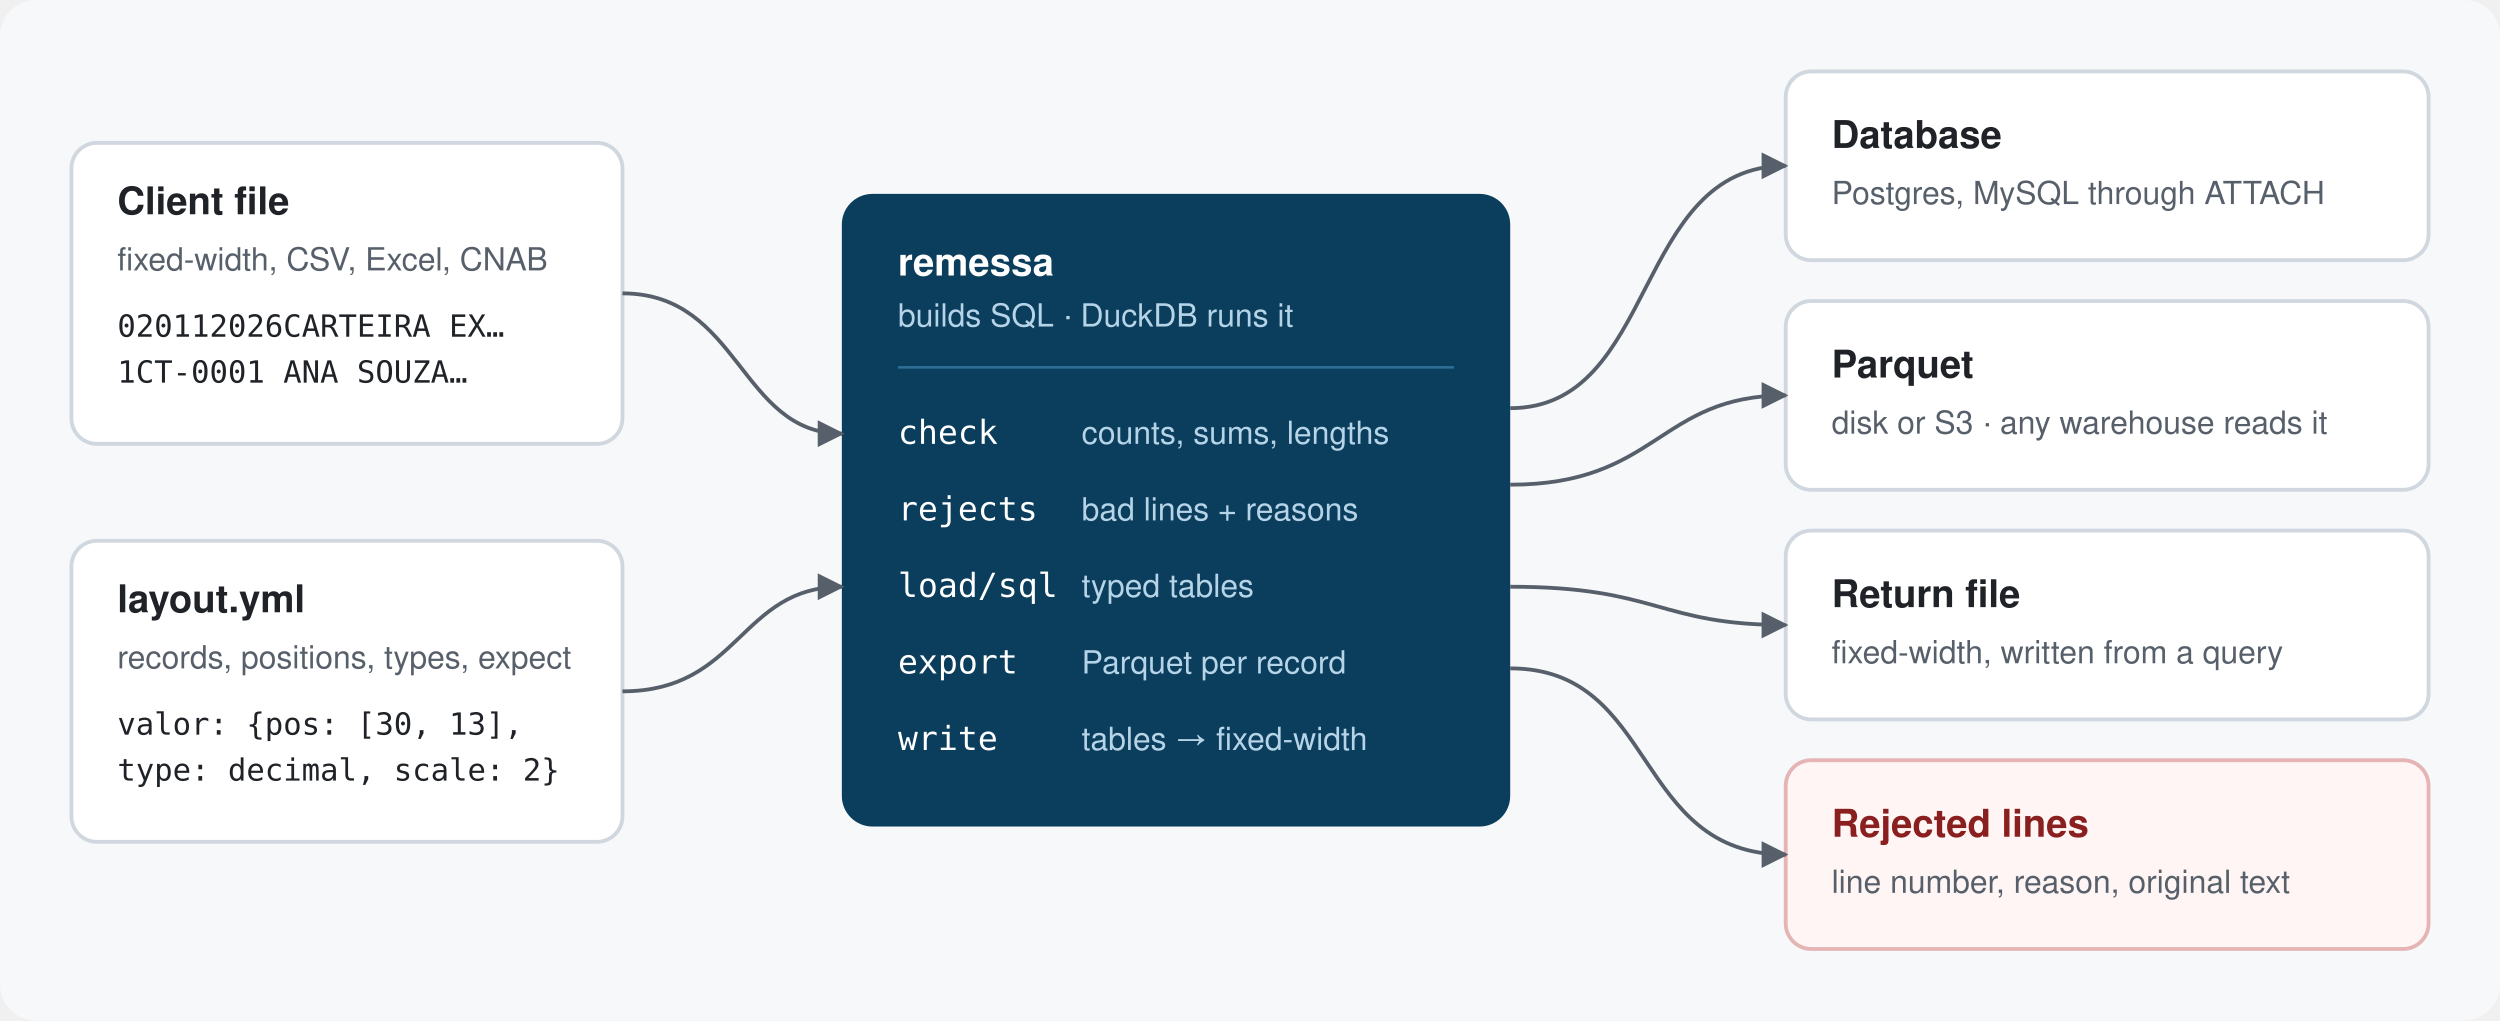
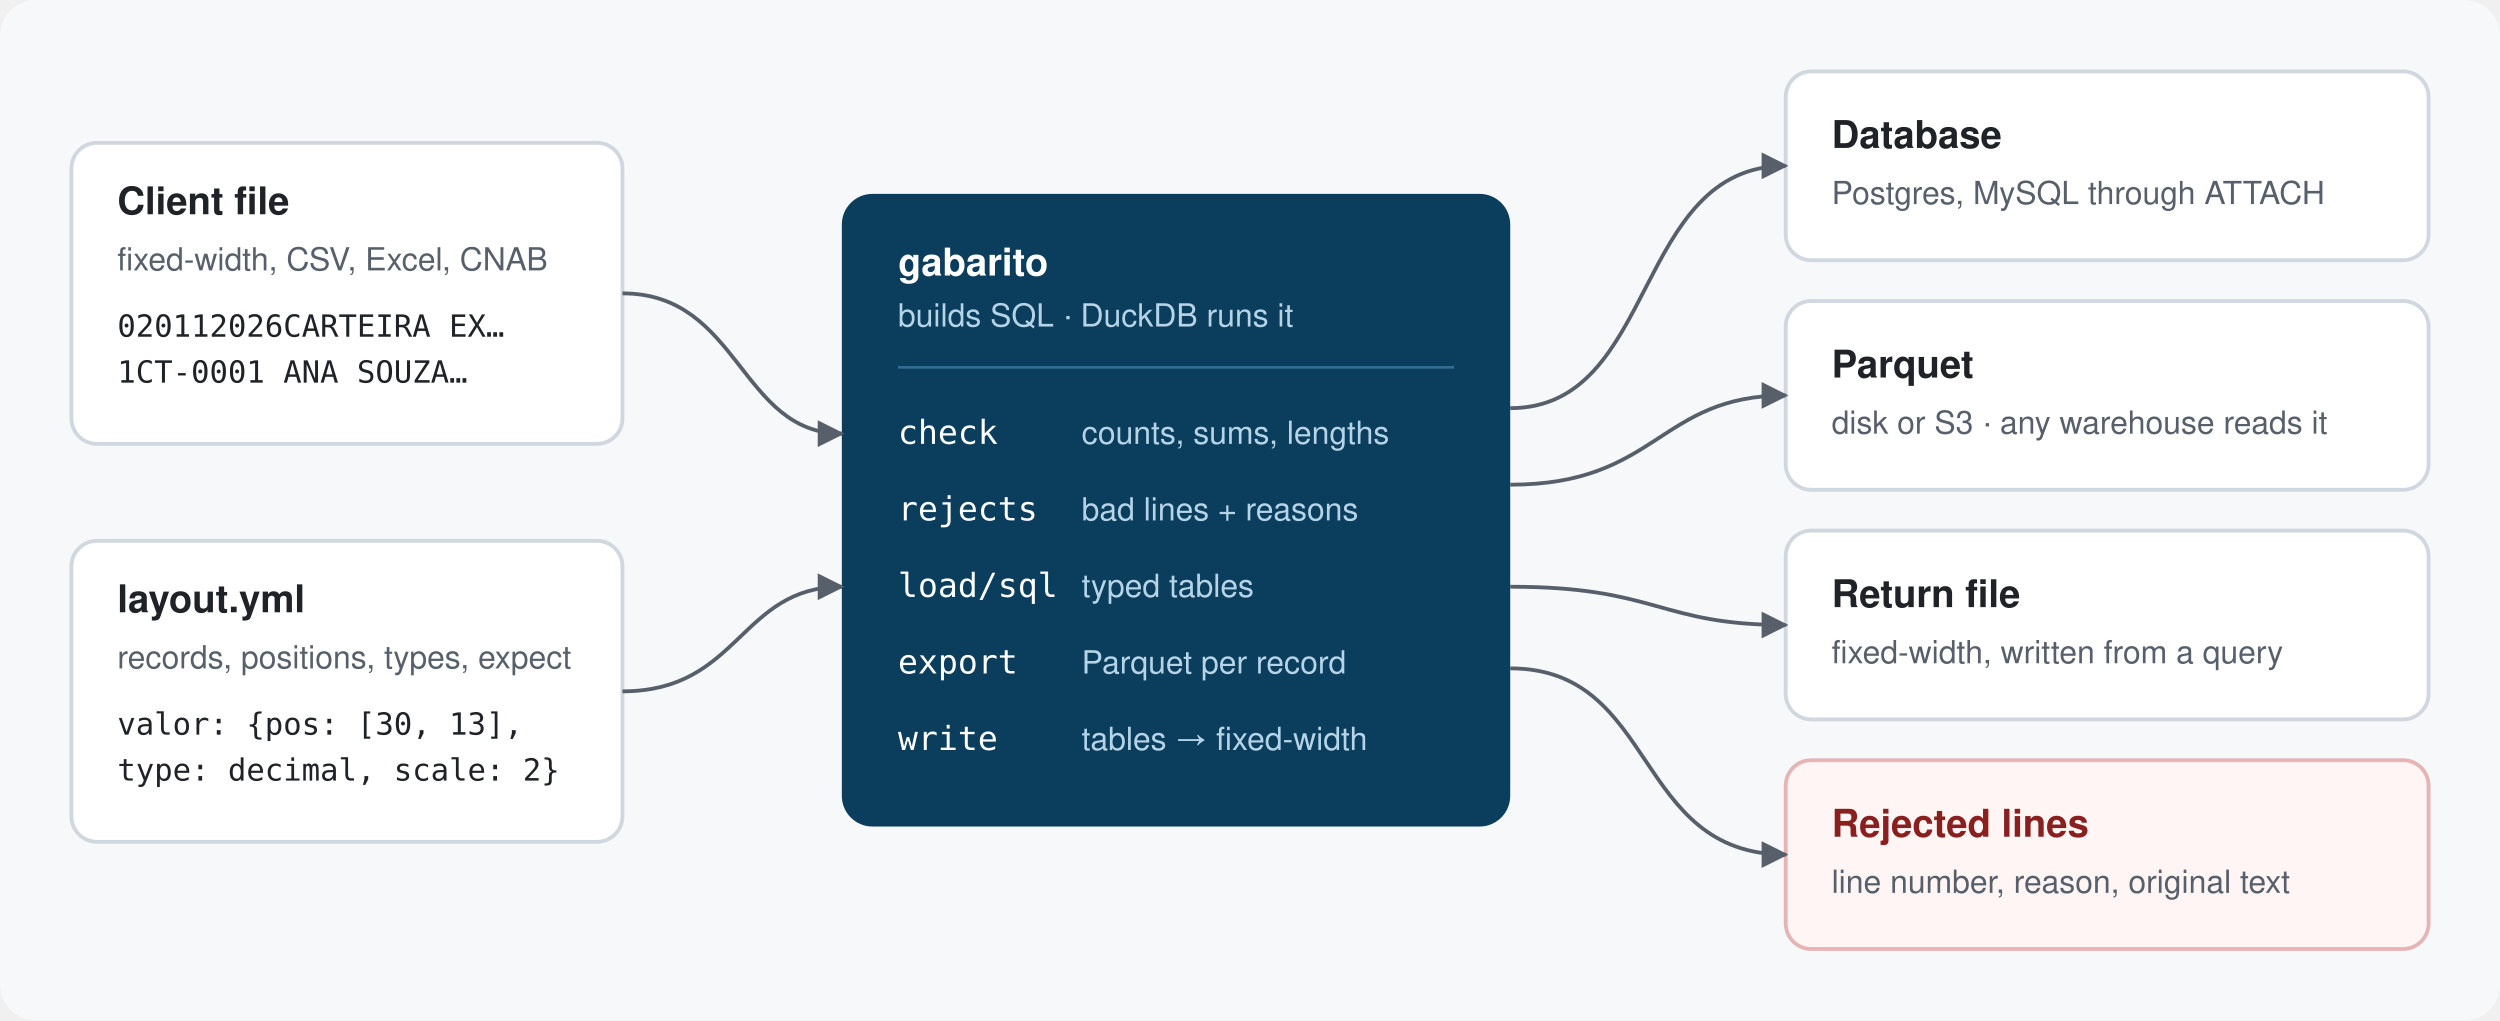
<svg xmlns="http://www.w3.org/2000/svg" viewBox="0 0 980 400" width="980" height="400" font-family="-apple-system, 'Segoe UI', Helvetica, Arial, sans-serif" role="img" aria-labelledby="t d">
  <defs>
    <marker id="a" viewBox="0 0 10 10" refX="9" refY="5" markerWidth="7" markerHeight="7" orient="auto-start-reverse">
      <path d="M0 0 L10 5 L0 10 z" fill="#57606a" />
    </marker>
    <style>
      .card { fill: #ffffff; stroke: #d0d7de; stroke-width: 1.5; }
      .core { fill: #0b3d5c; }
      .h { font-size: 15px; font-weight: 600; fill: #1f2328; }
      .s { font-size: 12.5px; fill: #57606a; }
      .m { font-family: ui-monospace, SFMono-Regular, Consolas, monospace; font-size: 12px; fill: #1f2328; }
      .w { fill: #ffffff; }
      .ws { fill: #b6d4e8; font-size: 12.5px; }
      .wm { font-family: ui-monospace, SFMono-Regular, Consolas, monospace; font-size: 13px; fill: #ffffff; }
      .l { stroke: #57606a; stroke-width: 1.5; fill: none; }
      .tag { font-size: 11.5px; fill: #57606a; }
      .bad { fill: #fff5f5; stroke: #e5b4b4; stroke-width: 1.5; }
      .badh { font-size: 15px; font-weight: 600; fill: #8a1f1f; }
    </style>
  </defs>
  <rect x="0" y="0" width="980" height="400" rx="14" fill="#f6f8fa" />
  <rect class="card" x="28" y="56" width="216" height="118" rx="10" />
  <text class="h" x="46" y="84">Client file</text>
  <text class="s" x="46" y="106">fixed-width, CSV, Excel, CNAB</text>
  <text class="m" x="46" y="132">020112026CARTEIRA EX…</text>
  <text class="m" x="46" y="150">1CT-0001 ANA SOUZA…</text>
  <rect class="card" x="28" y="212" width="216" height="118" rx="10" />
  <text class="h" x="46" y="240">layout.yml</text>
  <text class="s" x="46" y="262">records, positions, types, expect</text>
  <text class="m" x="46" y="288">valor: {pos: [30, 13],</text>
  <text class="m" x="46" y="306">  type: decimal, scale: 2}</text>
  <rect class="core" x="330" y="76" width="262" height="248" rx="12" />
-   <text class="h w" x="352" y="108">remessa</text>
+   <text class="h w" x="352" y="108">gabarito</text>
  <text class="ws" x="352" y="128">builds SQL · DuckDB runs it</text>
  <line x1="352" y1="144" x2="570" y2="144" stroke="#2f6f96" stroke-width="1" />
  <text class="wm" x="352" y="174">check</text>
  <text class="ws" x="424" y="174">counts, sums, lengths</text>
  <text class="wm" x="352" y="204">rejects</text>
  <text class="ws" x="424" y="204">bad lines + reasons</text>
  <text class="wm" x="352" y="234">load/sql</text>
  <text class="ws" x="424" y="234">typed tables</text>
  <text class="wm" x="352" y="264">export</text>
  <text class="ws" x="424" y="264">Parquet per record</text>
  <text class="wm" x="352" y="294">write</text>
  <text class="ws" x="424" y="294">tables → fixed-width</text>
  <rect class="card" x="700" y="28" width="252" height="74" rx="10" />
  <text class="h" x="718" y="58">Database</text>
  <text class="s" x="718" y="80">Postgres, MySQL through ATTACH</text>
  <rect class="card" x="700" y="118" width="252" height="74" rx="10" />
  <text class="h" x="718" y="148">Parquet</text>
  <text class="s" x="718" y="170">disk or S3 · any warehouse reads it</text>
  <rect class="card" x="700" y="208" width="252" height="74" rx="10" />
  <text class="h" x="718" y="238">Return file</text>
  <text class="s" x="718" y="260">fixed-width, written from a query</text>
  <rect class="bad" x="700" y="298" width="252" height="74" rx="10" />
  <text class="badh" x="718" y="328">Rejected lines</text>
  <text class="s" x="718" y="350">line number, reason, original text</text>
  <path class="l" d="M244 115 C290 115 290 170 330 170" marker-end="url(#a)" />
  <path class="l" d="M244 271 C290 271 290 230 330 230" marker-end="url(#a)" />
  <path class="l" d="M592 160 C650 160 640 65 700 65" marker-end="url(#a)" />
  <path class="l" d="M592 190 C650 190 650 155 700 155" marker-end="url(#a)" />
  <path class="l" d="M592 230 C650 230 650 245 700 245" marker-end="url(#a)" />
  <path class="l" d="M592 262 C650 262 640 335 700 335" marker-end="url(#a)" />
</svg>
